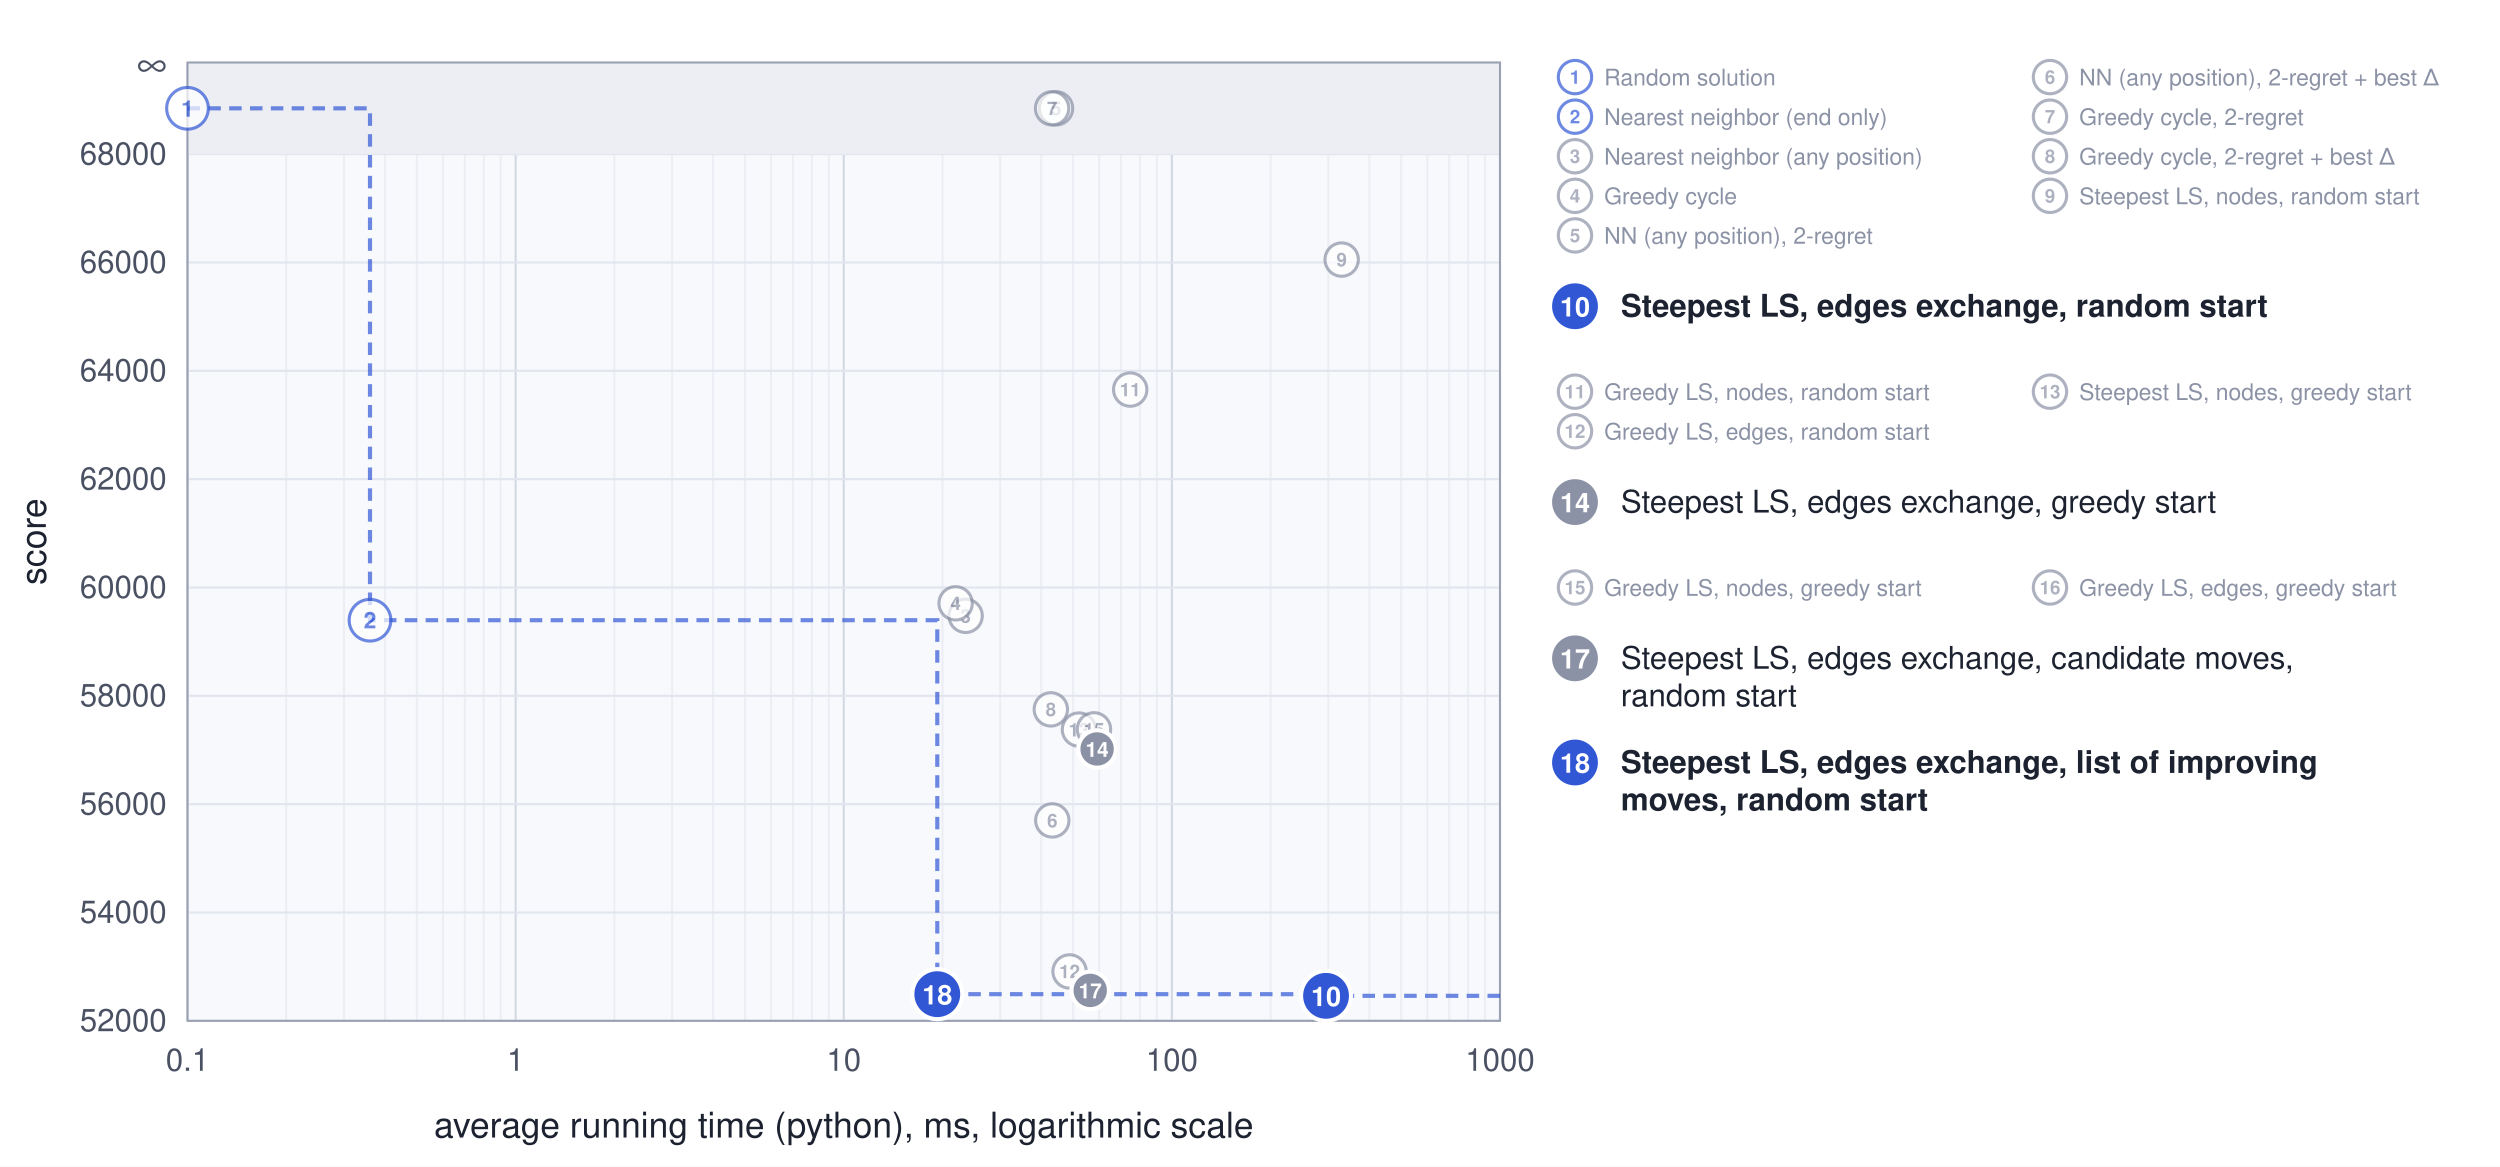
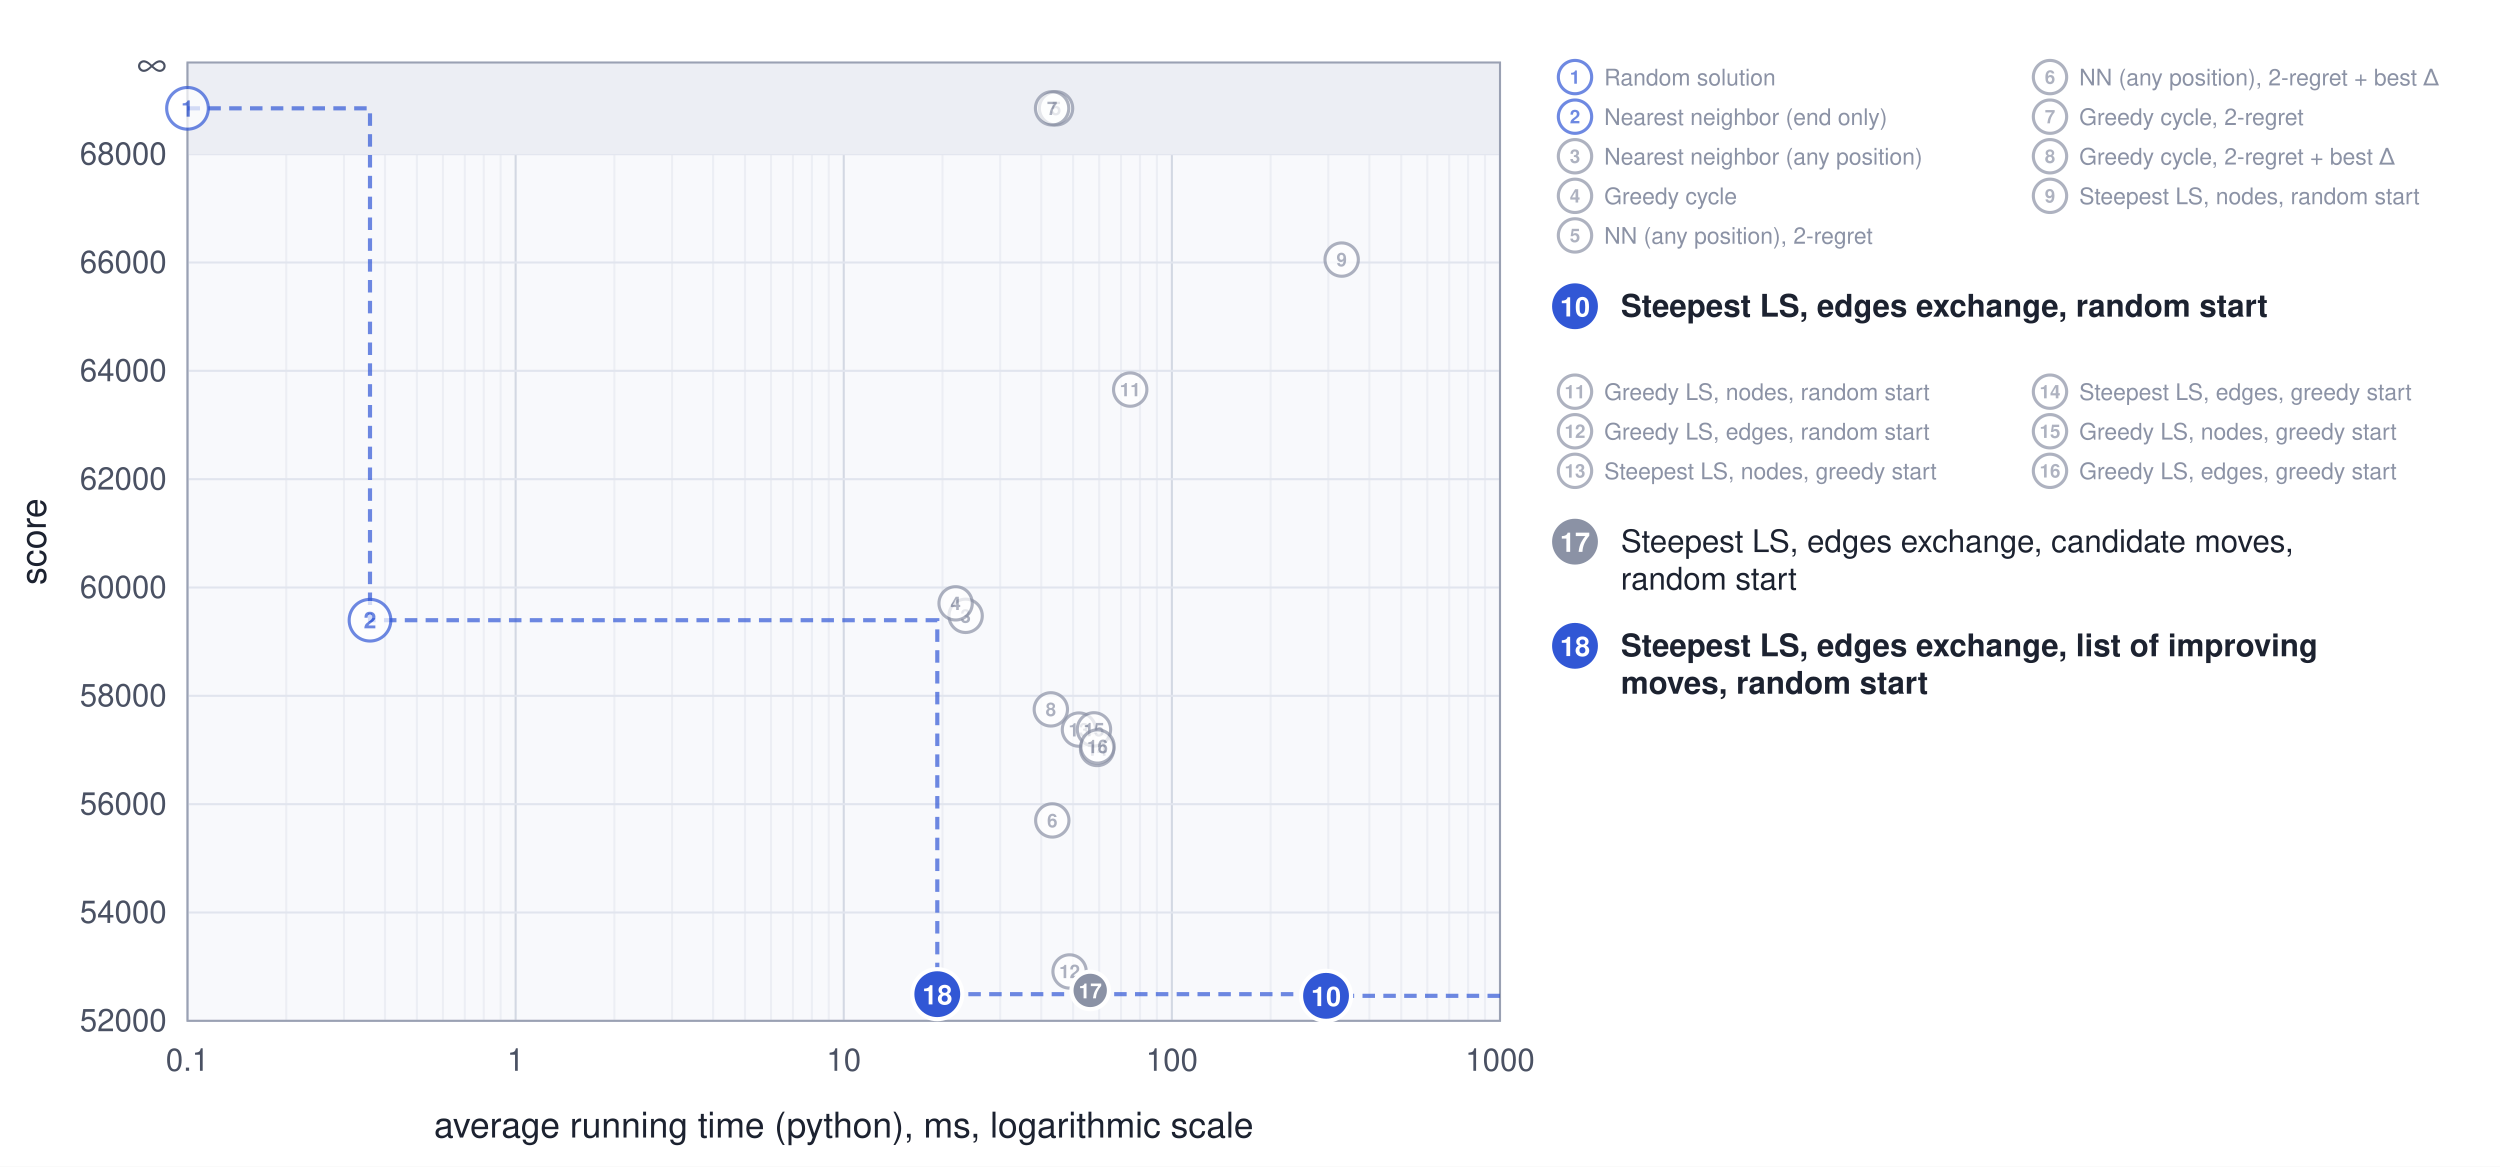
<svg xmlns="http://www.w3.org/2000/svg" viewBox="0 0 1200 560" width="1200" height="560" font-family="Helvetica, Arial, sans-serif" font-size="15">
  <rect width="1200" height="560" fill="#fff" />
  <rect x="90" y="30" width="630" height="460" fill="#f8f9fc" />
  <line x1="90.0" y1="30" x2="90.0" y2="490" stroke="#d3d8e3" />
  <text x="90.0" y="514" text-anchor="middle" fill="#4a5163">0.1</text>
  <line x1="137.4" y1="30" x2="137.4" y2="490" stroke="#eceef4" />
  <line x1="165.1" y1="30" x2="165.1" y2="490" stroke="#eceef4" />
  <line x1="184.8" y1="30" x2="184.8" y2="490" stroke="#eceef4" />
  <line x1="200.1" y1="30" x2="200.1" y2="490" stroke="#eceef4" />
  <line x1="212.6" y1="30" x2="212.6" y2="490" stroke="#eceef4" />
  <line x1="223.1" y1="30" x2="223.1" y2="490" stroke="#eceef4" />
  <line x1="232.2" y1="30" x2="232.2" y2="490" stroke="#eceef4" />
  <line x1="240.3" y1="30" x2="240.3" y2="490" stroke="#eceef4" />
  <line x1="247.5" y1="30" x2="247.5" y2="490" stroke="#d3d8e3" />
  <text x="247.5" y="514" text-anchor="middle" fill="#4a5163">1</text>
  <line x1="294.9" y1="30" x2="294.9" y2="490" stroke="#eceef4" />
  <line x1="322.6" y1="30" x2="322.6" y2="490" stroke="#eceef4" />
  <line x1="342.3" y1="30" x2="342.3" y2="490" stroke="#eceef4" />
  <line x1="357.6" y1="30" x2="357.6" y2="490" stroke="#eceef4" />
  <line x1="370.1" y1="30" x2="370.1" y2="490" stroke="#eceef4" />
  <line x1="380.6" y1="30" x2="380.6" y2="490" stroke="#eceef4" />
  <line x1="389.7" y1="30" x2="389.7" y2="490" stroke="#eceef4" />
  <line x1="397.8" y1="30" x2="397.8" y2="490" stroke="#eceef4" />
  <line x1="405.0" y1="30" x2="405.0" y2="490" stroke="#d3d8e3" />
  <text x="405.0" y="514" text-anchor="middle" fill="#4a5163">10</text>
  <line x1="452.4" y1="30" x2="452.4" y2="490" stroke="#eceef4" />
  <line x1="480.1" y1="30" x2="480.1" y2="490" stroke="#eceef4" />
  <line x1="499.8" y1="30" x2="499.8" y2="490" stroke="#eceef4" />
  <line x1="515.1" y1="30" x2="515.1" y2="490" stroke="#eceef4" />
  <line x1="527.6" y1="30" x2="527.6" y2="490" stroke="#eceef4" />
  <line x1="538.1" y1="30" x2="538.1" y2="490" stroke="#eceef4" />
  <line x1="547.2" y1="30" x2="547.2" y2="490" stroke="#eceef4" />
  <line x1="555.3" y1="30" x2="555.3" y2="490" stroke="#eceef4" />
  <line x1="562.5" y1="30" x2="562.5" y2="490" stroke="#d3d8e3" />
  <text x="562.5" y="514" text-anchor="middle" fill="#4a5163">100</text>
  <line x1="609.9" y1="30" x2="609.9" y2="490" stroke="#eceef4" />
  <line x1="637.6" y1="30" x2="637.6" y2="490" stroke="#eceef4" />
  <line x1="657.3" y1="30" x2="657.3" y2="490" stroke="#eceef4" />
  <line x1="672.6" y1="30" x2="672.6" y2="490" stroke="#eceef4" />
  <line x1="685.1" y1="30" x2="685.1" y2="490" stroke="#eceef4" />
  <line x1="695.6" y1="30" x2="695.6" y2="490" stroke="#eceef4" />
  <line x1="704.7" y1="30" x2="704.7" y2="490" stroke="#eceef4" />
  <line x1="712.8" y1="30" x2="712.8" y2="490" stroke="#eceef4" />
  <line x1="720.0" y1="30" x2="720.0" y2="490" stroke="#d3d8e3" />
  <text x="720.0" y="514" text-anchor="middle" fill="#4a5163">1000</text>
  <line x1="90" y1="490.0" x2="720" y2="490.0" stroke="#e1e5ee" />
  <text x="80" y="495.0" text-anchor="end" fill="#4a5163">52000</text>
  <line x1="90" y1="438.0" x2="720" y2="438.0" stroke="#e1e5ee" />
  <text x="80" y="443.0" text-anchor="end" fill="#4a5163">54000</text>
  <line x1="90" y1="386.0" x2="720" y2="386.0" stroke="#e1e5ee" />
  <text x="80" y="391.0" text-anchor="end" fill="#4a5163">56000</text>
  <line x1="90" y1="334.0" x2="720" y2="334.0" stroke="#e1e5ee" />
  <text x="80" y="339.0" text-anchor="end" fill="#4a5163">58000</text>
  <line x1="90" y1="282.0" x2="720" y2="282.0" stroke="#e1e5ee" />
  <text x="80" y="287.0" text-anchor="end" fill="#4a5163">60000</text>
  <line x1="90" y1="230.0" x2="720" y2="230.0" stroke="#e1e5ee" />
  <text x="80" y="235.0" text-anchor="end" fill="#4a5163">62000</text>
  <line x1="90" y1="178.0" x2="720" y2="178.0" stroke="#e1e5ee" />
  <text x="80" y="183.0" text-anchor="end" fill="#4a5163">64000</text>
  <line x1="90" y1="126.0" x2="720" y2="126.0" stroke="#e1e5ee" />
  <text x="80" y="131.0" text-anchor="end" fill="#4a5163">66000</text>
  <line x1="90" y1="74.0" x2="720" y2="74.0" stroke="#e1e5ee" />
  <text x="80" y="79.0" text-anchor="end" fill="#4a5163">68000</text>
  <rect x="90" y="30" width="630" height="44" fill="#eceef4" />
  <text x="80" y="37" text-anchor="end" font-size="20" fill="#4a5163">∞</text>
  <rect x="90" y="30" width="630" height="460" fill="none" stroke="#9aa1b3" />
  <text x="405.0" y="546" text-anchor="middle" font-size="17" fill="#1c2230">average running time (python), ms, logarithmic scale</text>
  <text transform="translate(22,260.0) rotate(-90)" text-anchor="middle" font-size="17" fill="#1c2230">score</text>
  <path d="M90.0,52.0H177.6V297.7H449.9V477.2H636.5V478.0H720" fill="none" stroke="#3157d5" stroke-width="2" stroke-dasharray="6 4" opacity=".7" />
  <g opacity=".7">
    <circle cx="756.0" cy="37.0" r="8" fill="#fff" stroke="#3157d5" stroke-width="1.5" />
    <text x="756.0" y="40.2" text-anchor="middle" fill="#3157d5" font-size="9" font-weight="bold">1</text>
  </g>
  <text x="770" y="41" fill="#8b92a5" font-size="11">Random solution</text>
  <g opacity=".7">
    <circle cx="756.0" cy="56.0" r="8" fill="#fff" stroke="#3157d5" stroke-width="1.5" />
    <text x="756.0" y="59.2" text-anchor="middle" fill="#3157d5" font-size="9" font-weight="bold">2</text>
  </g>
  <text x="770" y="60" fill="#8b92a5" font-size="11">Nearest neighbor (end only)</text>
  <g opacity=".7">
    <circle cx="756.0" cy="75.0" r="8" fill="#fff" stroke="#8b92a5" stroke-width="1.5" />
    <text x="756.0" y="78.2" text-anchor="middle" fill="#8b92a5" font-size="9" font-weight="bold">3</text>
  </g>
  <text x="770" y="79" fill="#8b92a5" font-size="11">Nearest neighbor (any position)</text>
  <g opacity=".7">
    <circle cx="756.0" cy="94.0" r="8" fill="#fff" stroke="#8b92a5" stroke-width="1.5" />
    <text x="756.0" y="97.2" text-anchor="middle" fill="#8b92a5" font-size="9" font-weight="bold">4</text>
  </g>
  <text x="770" y="98" fill="#8b92a5" font-size="11">Greedy cycle</text>
  <g opacity=".7">
    <circle cx="756.0" cy="113.0" r="8" fill="#fff" stroke="#8b92a5" stroke-width="1.5" />
    <text x="756.0" y="116.2" text-anchor="middle" fill="#8b92a5" font-size="9" font-weight="bold">5</text>
  </g>
  <text x="770" y="117" fill="#8b92a5" font-size="11">NN (any position), 2-regret</text>
  <g opacity=".7">
    <circle cx="984.0" cy="37.0" r="8" fill="#fff" stroke="#8b92a5" stroke-width="1.5" />
    <text x="984.0" y="40.2" text-anchor="middle" fill="#8b92a5" font-size="9" font-weight="bold">6</text>
  </g>
  <text x="998" y="41" fill="#8b92a5" font-size="11">NN (any position), 2-regret + best Δ</text>
  <g opacity=".7">
    <circle cx="984.0" cy="56.0" r="8" fill="#fff" stroke="#8b92a5" stroke-width="1.5" />
    <text x="984.0" y="59.2" text-anchor="middle" fill="#8b92a5" font-size="9" font-weight="bold">7</text>
  </g>
  <text x="998" y="60" fill="#8b92a5" font-size="11">Greedy cycle, 2-regret</text>
  <g opacity=".7">
    <circle cx="984.0" cy="75.0" r="8" fill="#fff" stroke="#8b92a5" stroke-width="1.5" />
    <text x="984.0" y="78.2" text-anchor="middle" fill="#8b92a5" font-size="9" font-weight="bold">8</text>
  </g>
  <text x="998" y="79" fill="#8b92a5" font-size="11">Greedy cycle, 2-regret + best Δ</text>
  <g opacity=".7">
    <circle cx="984.0" cy="94.0" r="8" fill="#fff" stroke="#8b92a5" stroke-width="1.5" />
    <text x="984.0" y="97.2" text-anchor="middle" fill="#8b92a5" font-size="9" font-weight="bold">9</text>
  </g>
  <text x="998" y="98" fill="#8b92a5" font-size="11">Steepest LS, nodes, random start</text>
  <circle cx="756.0" cy="147.0" r="12" fill="#3157d5" stroke="#fff" stroke-width="2" />
  <text x="756.0" y="151.9" text-anchor="middle" fill="#fff" font-size="13" font-weight="bold">10</text>
  <text x="778" y="152" fill="#1c2230" font-weight="bold">
    <tspan x="778" dy="0">Steepest LS, edges exchange, random start</tspan>
  </text>
  <g opacity=".7">
    <circle cx="756.0" cy="188.0" r="8" fill="#fff" stroke="#8b92a5" stroke-width="1.5" />
    <text x="756.0" y="191.2" text-anchor="middle" fill="#8b92a5" font-size="9" font-weight="bold">11</text>
  </g>
  <text x="770" y="192" fill="#8b92a5" font-size="11">Greedy LS, nodes, random start</text>
  <g opacity=".7">
    <circle cx="756.0" cy="207.0" r="8" fill="#fff" stroke="#8b92a5" stroke-width="1.5" />
    <text x="756.0" y="210.2" text-anchor="middle" fill="#8b92a5" font-size="9" font-weight="bold">12</text>
  </g>
  <text x="770" y="211" fill="#8b92a5" font-size="11">Greedy LS, edges, random start</text>
  <g opacity=".7">
+     <circle cx="756.0" cy="226.0" r="8" fill="#fff" stroke="#8b92a5" stroke-width="1.5" />
+     <text x="756.0" y="229.2" text-anchor="middle" fill="#8b92a5" font-size="9" font-weight="bold">13</text>
+   </g>
+   <text x="770" y="230" fill="#8b92a5" font-size="11">Steepest LS, nodes, greedy start</text>
+   <g opacity=".7">
    <circle cx="984.0" cy="188.0" r="8" fill="#fff" stroke="#8b92a5" stroke-width="1.5" />
-     <text x="984.0" y="191.2" text-anchor="middle" fill="#8b92a5" font-size="9" font-weight="bold">13</text>
-   </g>
-   <text x="998" y="192" fill="#8b92a5" font-size="11">Steepest LS, nodes, greedy start</text>
-   <circle cx="756.0" cy="241.0" r="12" fill="#8b92a5" stroke="#fff" stroke-width="2" />
-   <text x="756.0" y="245.9" text-anchor="middle" fill="#fff" font-size="13" font-weight="bold">14</text>
-   <text x="778" y="246" fill="#1c2230">
-     <tspan x="778" dy="0">Steepest LS, edges exchange, greedy start</tspan>
-   </text>
-   <g opacity=".7">
-     <circle cx="756.0" cy="282.0" r="8" fill="#fff" stroke="#8b92a5" stroke-width="1.5" />
-     <text x="756.0" y="285.2" text-anchor="middle" fill="#8b92a5" font-size="9" font-weight="bold">15</text>
-   </g>
-   <text x="770" y="286" fill="#8b92a5" font-size="11">Greedy LS, nodes, greedy start</text>
-   <g opacity=".7">
-     <circle cx="984.0" cy="282.0" r="8" fill="#fff" stroke="#8b92a5" stroke-width="1.5" />
-     <text x="984.0" y="285.2" text-anchor="middle" fill="#8b92a5" font-size="9" font-weight="bold">16</text>
-   </g>
-   <text x="998" y="286" fill="#8b92a5" font-size="11">Greedy LS, edges, greedy start</text>
-   <circle cx="756.0" cy="316.0" r="12" fill="#8b92a5" stroke="#fff" stroke-width="2" />
-   <text x="756.0" y="320.9" text-anchor="middle" fill="#fff" font-size="13" font-weight="bold">17</text>
-   <text x="778" y="321" fill="#1c2230">
+     <text x="984.0" y="191.2" text-anchor="middle" fill="#8b92a5" font-size="9" font-weight="bold">14</text>
+   </g>
+   <text x="998" y="192" fill="#8b92a5" font-size="11">Steepest LS, edges, greedy start</text>
+   <g opacity=".7">
+     <circle cx="984.0" cy="207.0" r="8" fill="#fff" stroke="#8b92a5" stroke-width="1.5" />
+     <text x="984.0" y="210.2" text-anchor="middle" fill="#8b92a5" font-size="9" font-weight="bold">15</text>
+   </g>
+   <text x="998" y="211" fill="#8b92a5" font-size="11">Greedy LS, nodes, greedy start</text>
+   <g opacity=".7">
+     <circle cx="984.0" cy="226.0" r="8" fill="#fff" stroke="#8b92a5" stroke-width="1.5" />
+     <text x="984.0" y="229.2" text-anchor="middle" fill="#8b92a5" font-size="9" font-weight="bold">16</text>
+   </g>
+   <text x="998" y="230" fill="#8b92a5" font-size="11">Greedy LS, edges, greedy start</text>
+   <circle cx="756.0" cy="260.0" r="12" fill="#8b92a5" stroke="#fff" stroke-width="2" />
+   <text x="756.0" y="264.9" text-anchor="middle" fill="#fff" font-size="13" font-weight="bold">17</text>
+   <text x="778" y="265" fill="#1c2230">
    <tspan x="778" dy="0">Steepest LS, edges exchange, candidate moves,</tspan>
    <tspan x="778" dy="18">random start</tspan>
  </text>
-   <circle cx="756.0" cy="366.0" r="12" fill="#3157d5" stroke="#fff" stroke-width="2" />
-   <text x="756.0" y="370.9" text-anchor="middle" fill="#fff" font-size="13" font-weight="bold">18</text>
-   <text x="778" y="371" fill="#1c2230" font-weight="bold">
+   <circle cx="756.0" cy="310.0" r="12" fill="#3157d5" stroke="#fff" stroke-width="2" />
+   <text x="756.0" y="314.9" text-anchor="middle" fill="#fff" font-size="13" font-weight="bold">18</text>
+   <text x="778" y="315" fill="#1c2230" font-weight="bold">
    <tspan x="778" dy="0">Steepest LS, edges exchange, list of improving</tspan>
    <tspan x="778" dy="18">moves, random start</tspan>
  </text>
  <g opacity=".7">
    <circle cx="463.5" cy="295.6" r="8" fill="#fff" stroke="#8b92a5" stroke-width="1.5" />
    <text x="463.5" y="298.9" text-anchor="middle" fill="#8b92a5" font-size="9" font-weight="bold">3</text>
  </g>
  <g opacity=".7">
    <circle cx="458.7" cy="289.6" r="8" fill="#fff" stroke="#8b92a5" stroke-width="1.5" />
    <text x="458.7" y="292.8" text-anchor="middle" fill="#8b92a5" font-size="9" font-weight="bold">4</text>
  </g>
  <g opacity=".7">
    <circle cx="506.9" cy="52.0" r="8" fill="#fff" stroke="#8b92a5" stroke-width="1.5" />
    <text x="506.9" y="55.2" text-anchor="middle" fill="#8b92a5" font-size="9" font-weight="bold">5</text>
  </g>
  <g opacity=".7">
    <circle cx="505.1" cy="393.8" r="8" fill="#fff" stroke="#8b92a5" stroke-width="1.5" />
    <text x="505.1" y="397.1" text-anchor="middle" fill="#8b92a5" font-size="9" font-weight="bold">6</text>
  </g>
  <g opacity=".7">
    <circle cx="505.0" cy="52.0" r="8" fill="#fff" stroke="#8b92a5" stroke-width="1.5" />
    <text x="505.0" y="55.2" text-anchor="middle" fill="#8b92a5" font-size="9" font-weight="bold">7</text>
  </g>
  <g opacity=".7">
    <circle cx="504.4" cy="340.5" r="8" fill="#fff" stroke="#8b92a5" stroke-width="1.5" />
    <text x="504.4" y="343.7" text-anchor="middle" fill="#8b92a5" font-size="9" font-weight="bold">8</text>
  </g>
  <g opacity=".7">
    <circle cx="644.0" cy="124.6" r="8" fill="#fff" stroke="#8b92a5" stroke-width="1.5" />
    <text x="644.0" y="127.8" text-anchor="middle" fill="#8b92a5" font-size="9" font-weight="bold">9</text>
  </g>
  <g opacity=".7">
    <circle cx="542.5" cy="187.0" r="8" fill="#fff" stroke="#8b92a5" stroke-width="1.5" />
    <text x="542.5" y="190.2" text-anchor="middle" fill="#8b92a5" font-size="9" font-weight="bold">11</text>
  </g>
  <g opacity=".7">
    <circle cx="513.4" cy="466.3" r="8" fill="#fff" stroke="#8b92a5" stroke-width="1.5" />
    <text x="513.4" y="469.5" text-anchor="middle" fill="#8b92a5" font-size="9" font-weight="bold">12</text>
  </g>
  <g opacity=".7">
    <circle cx="517.9" cy="350.2" r="8" fill="#fff" stroke="#8b92a5" stroke-width="1.5" />
    <text x="517.9" y="353.5" text-anchor="middle" fill="#8b92a5" font-size="9" font-weight="bold">13</text>
  </g>
  <g opacity=".7">
+     <circle cx="526.6" cy="359.5" r="8" fill="#fff" stroke="#8b92a5" stroke-width="1.5" />
+     <text x="526.6" y="362.8" text-anchor="middle" fill="#8b92a5" font-size="9" font-weight="bold">14</text>
+   </g>
+   <g opacity=".7">
    <circle cx="525.1" cy="350.1" r="8" fill="#fff" stroke="#8b92a5" stroke-width="1.5" />
    <text x="525.1" y="353.4" text-anchor="middle" fill="#8b92a5" font-size="9" font-weight="bold">15</text>
  </g>
  <g opacity=".7">
    <circle cx="526.8" cy="358.3" r="8" fill="#fff" stroke="#8b92a5" stroke-width="1.5" />
    <text x="526.8" y="361.5" text-anchor="middle" fill="#8b92a5" font-size="9" font-weight="bold">16</text>
  </g>
-   <circle cx="526.6" cy="359.5" r="9" fill="#8b92a5" stroke="#fff" stroke-width="2" />
-   <text x="526.6" y="363.3" text-anchor="middle" fill="#fff" font-size="10" font-weight="bold">14</text>
  <circle cx="523.3" cy="475.4" r="9" fill="#8b92a5" stroke="#fff" stroke-width="2" />
  <text x="523.3" y="479.2" text-anchor="middle" fill="#fff" font-size="10" font-weight="bold">17</text>
  <g opacity=".7">
    <circle cx="90.0" cy="52.0" r="10" fill="#fff" stroke="#3157d5" stroke-width="1.5" />
    <text x="90.0" y="56.0" text-anchor="middle" fill="#3157d5" font-size="11" font-weight="bold">1</text>
  </g>
  <g opacity=".7">
    <circle cx="177.6" cy="297.7" r="10" fill="#fff" stroke="#3157d5" stroke-width="1.5" />
    <text x="177.6" y="301.6" text-anchor="middle" fill="#3157d5" font-size="11" font-weight="bold">2</text>
  </g>
  <circle cx="636.5" cy="478.0" r="12" fill="#3157d5" stroke="#fff" stroke-width="2" />
  <text x="636.5" y="482.9" text-anchor="middle" fill="#fff" font-size="13" font-weight="bold">10</text>
  <circle cx="449.9" cy="477.2" r="12" fill="#3157d5" stroke="#fff" stroke-width="2" />
  <text x="449.9" y="482.1" text-anchor="middle" fill="#fff" font-size="13" font-weight="bold">18</text>
</svg>
